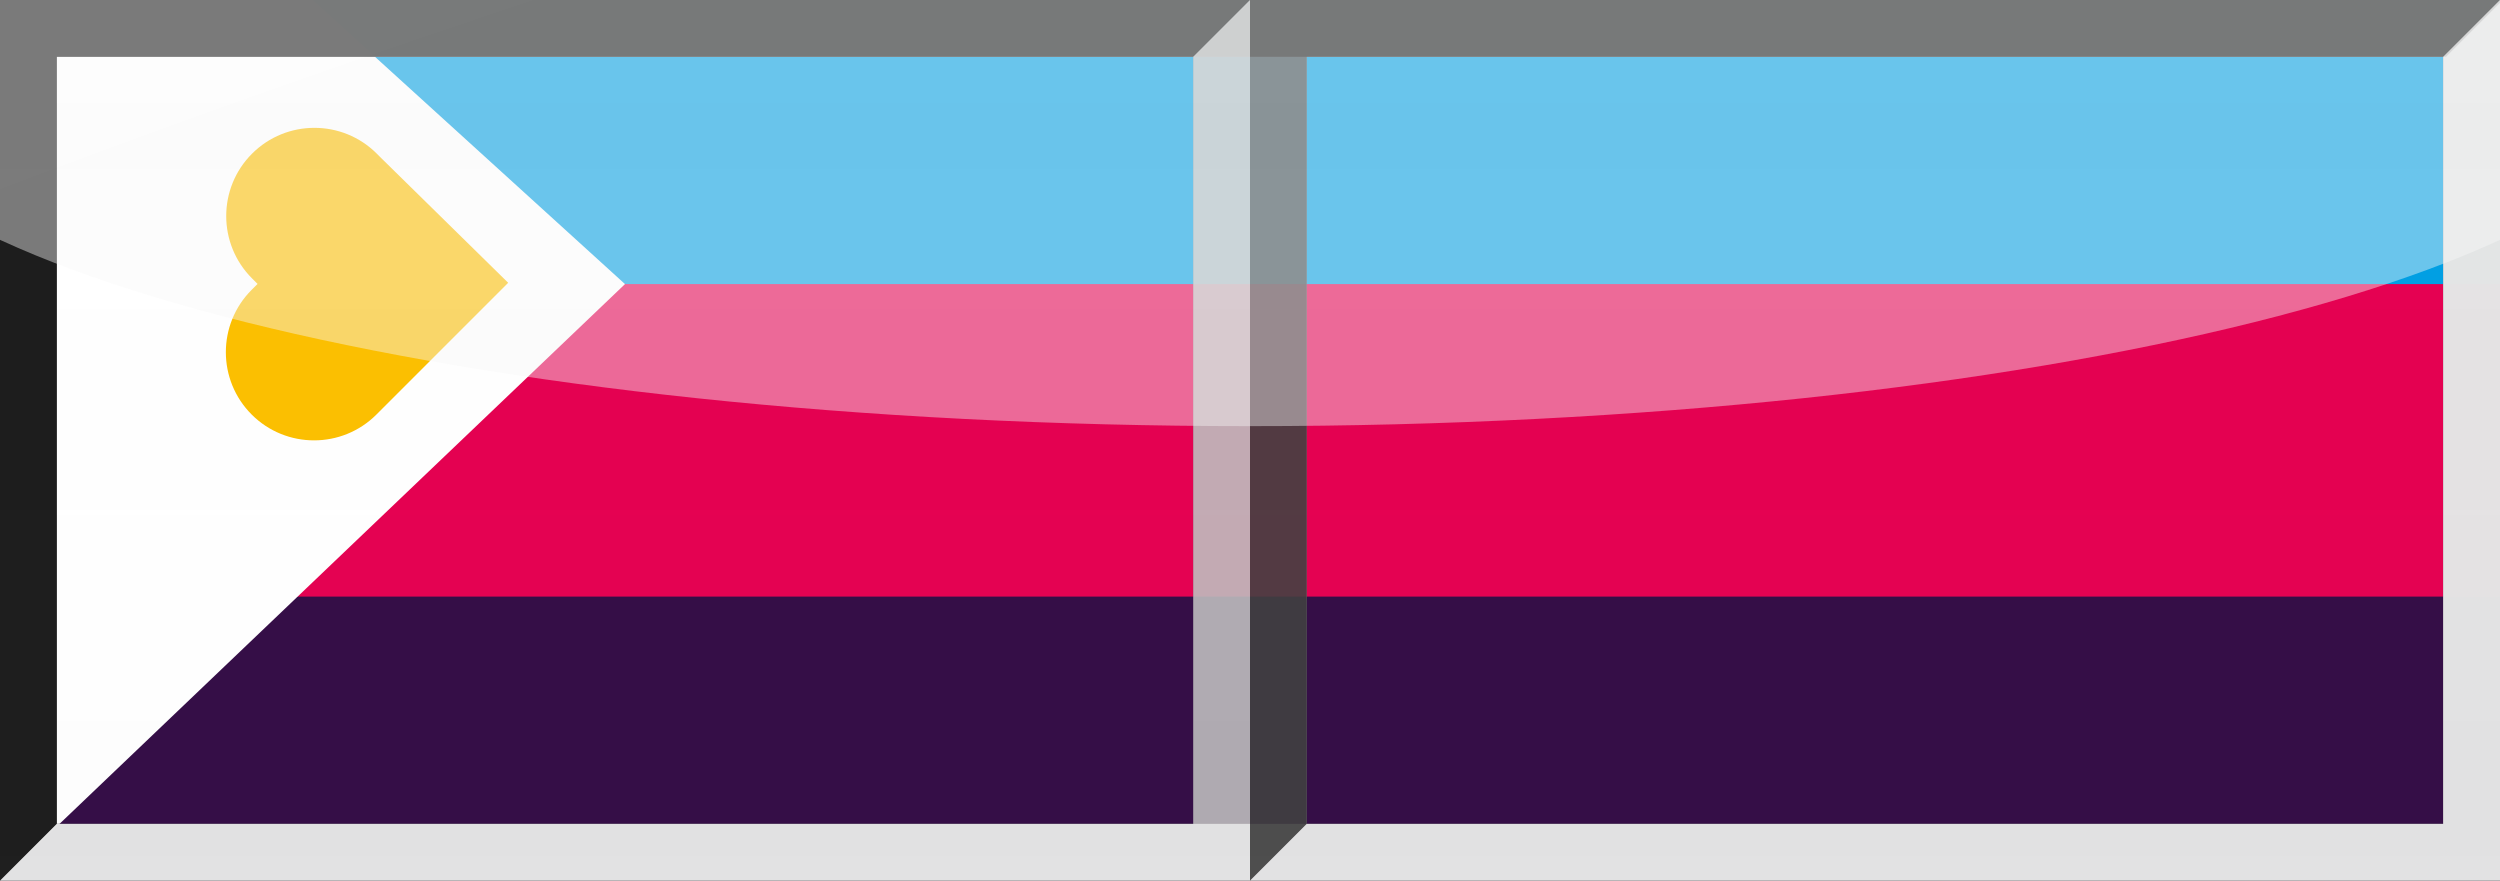
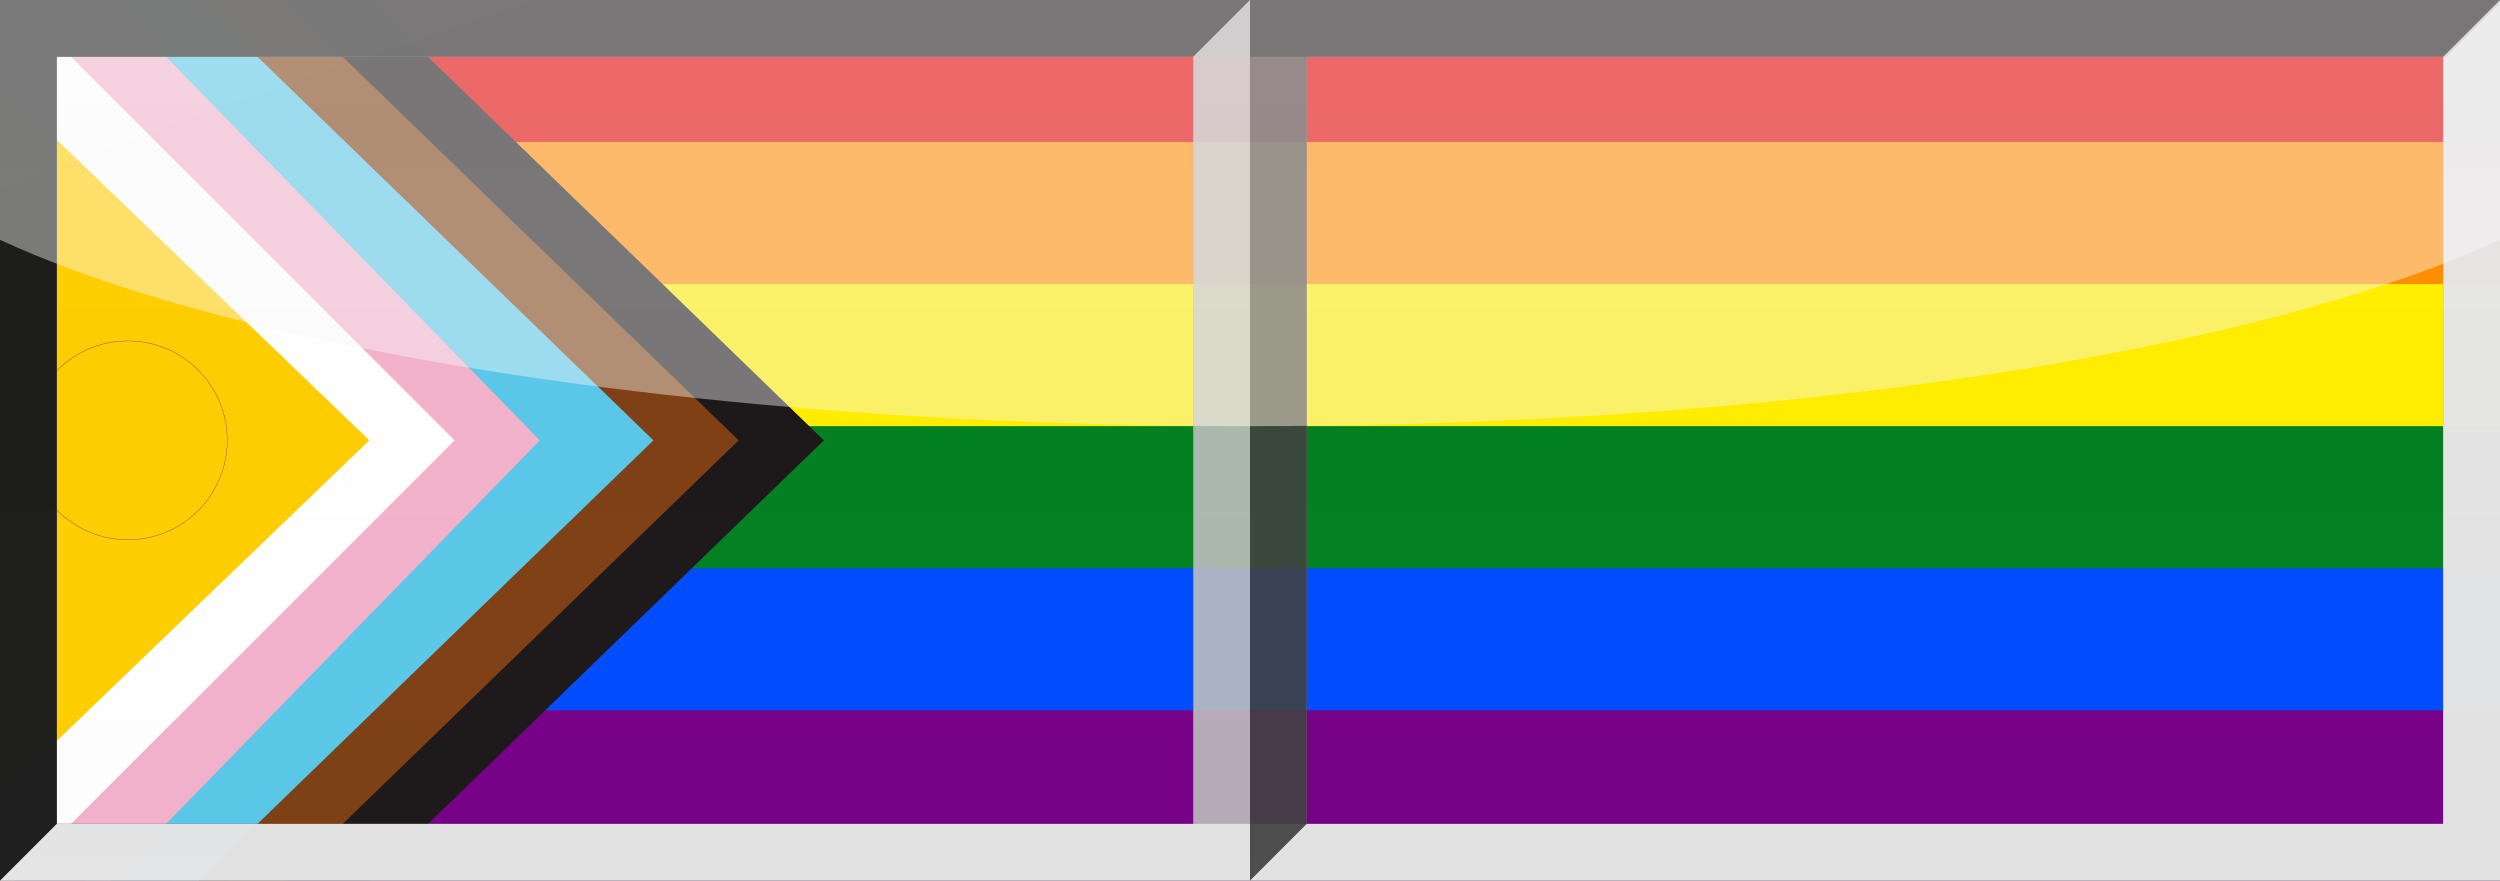
<svg xmlns="http://www.w3.org/2000/svg" width="88" height="31" version="1.1" viewBox="0 0 88 31" xml:space="preserve">
  <g id="flags" stroke-width=".01">
    <g id="trans">
      <path id="trans-5" d="m0 0h88v31h-88z" fill="#5bcefa" />
      <path id="trans-4" d="m0 0h88v25h-88z" fill="#f5a9b8" />
      <path id="trans-3" d="m0 0h88v19h-88z" fill="#fff" />
      <path id="trans-2" d="m0 0h88v12h-88z" fill="#f5a9b8" />
      <path id="trans-1" d="m0 0h88v6h-88z" fill="#5bcefa" />
    </g>
    <g id="lesbi">
      <path id="lesbi-5" d="m0 0h88v31h-88z" fill="#a20160" />
      <path id="lesbi-4" d="m0 0h88v25h-88z" fill="#d161a2" />
      <path id="lesbi-3" d="m0 0h88v19h-88z" fill="#fff" />
      <path id="lesbi-2" d="m0 0h88v12h-88z" fill="#fd9855" />
      <path id="lesbi-1" d="m0 0h88v6h-88z" fill="#d62e02" />
    </g>
    <g id="enby">
      <path id="enby-4" d="m0 0h88v31h-88z" fill="#000" />
      <path id="enby-3" d="m0 0h88v23h-88z" fill="#9d59d2" />
      <path id="enby-2" d="m0 0h88v16h-88z" fill="#fff" />
      <path id="enby-1" d="m0 0h88v8h-88z" fill="#fff430" />
    </g>
    <g id="bi">
      <path id="bi-3" d="m0 0h88v31h-88z" fill="#0038a8" />
      <path id="bi-2" d="m0 0h88v19h-88z" fill="#9b4f96" />
      <path id="bi-1" d="m0 0h88v12h-88z" fill="#d60270" />
    </g>
    <g id="rainbow">
      <path id="rainbow-6" d="m0 0h88v31h-88z" fill="#770088" />
      <path id="rainbow-5" d="m0 0h88v25h-88z" fill="#004cff" />
      <path id="rainbow-4" d="m0 0h88v20h-88z" fill="#028121" />
      <path id="rainbow-3" d="m0 0h88v15h-88z" fill="#ffee00" />
      <path id="rainbow-2" d="m0 0h88v10h-88z" fill="#ff8d00" />
      <path id="rainbow-1" d="m0 0h88v5h-88z" fill="#e50000" />
    </g>
    <g id="lesbi-7">
      <path id="lesbi-7-7" d="m0 0h88v31h-88z" fill="#a30262" />
      <path id="lesbi-7-6" d="m0 0h88v27h-88z" fill="#b55690" />
      <path id="lesbi-7-5" d="m0 0h88v22h-88z" fill="#d162a4" />
      <path id="lesbi-7-4" d="m0 0h88v18h-88z" fill="#fff" />
      <path id="lesbi-7-3" d="m0 0h88v13h-88z" fill="#ff9a56" />
      <path id="lesbi-7-2" d="m0 0h88v9h-88z" fill="#ef7627" />
      <path id="lesbi-7-1" d="m0 0h88v4h-88z" fill="#d52d00" />
    </g>
    <g id="gay">
      <path id="gay-5" d="m0 0h88v31h-88z" fill="#3d1a78" />
      <path id="gay-4" d="m0 0h88v25h-88z" fill="#7bade2" />
      <path id="gay-3" d="m0 0h88v19h-88z" fill="#fff" />
      <path id="gay-2" d="m0 0h88v12h-88z" fill="#98e8c1" />
      <path id="gay-1" d="m0 0h88v6h-88z" fill="#078d70" />
    </g>
    <g id="gay-7">
      <path id="gay-7-1" d="m0 0h88v31h-88z" fill="#3D1A78" />
      <path id="gay-7-2" d="m0 0h88v27h-88z" fill="#5049CC" />
      <path id="gay-7-3" d="m0 0h88v22h-88z" fill="#7BADE2" />
      <path id="gay-7-4" d="m0 0h88v18h-88z" fill="#fff" />
      <path id="gay-7-5" d="m0 0h88v13h-88z" fill="#98E8C1" />
      <path id="gay-7-6" d="m0 0h88v9h-88z" fill="#26CEAA" />
      <path id="gay-7-7" d="m0 0h88v4h-88z" fill="#078D70" />
    </g>
    <g id="agender">
      <path id="agender-7" d="m0 0h88v31h-88z" fill="#000" />
      <path id="agender-6" d="m0 0h88v27h-88z" fill="#bababa" />
      <path id="agender-5" d="m0 0h88v22h-88z" fill="#fff" />
      <path id="agender-4" d="m0 0h88v18h-88z" fill="#baf484" />
      <path id="agender-3" d="m0 0h88v13h-88z" fill="#fff" />
      <path id="agender-2" d="m0 0h88v9h-88z" fill="#bababa" />
      <path id="agender-1" d="m0 0h88v4h-88z" fill="#000" />
    </g>
    <g id="fluid">
      <path id="fluid-5" d="m0 0h88v31h-88z" fill="#303cbe" />
      <path id="fluid-4" d="m0 0h88v25h-88z" fill="#000" />
      <path id="fluid-3" d="m0 0h88v19h-88z" fill="#bf12d7" />
      <path id="fluid-2" d="m0 0h88v12h-88z" fill="#fff" />
      <path id="fluid-1" d="m0 0h88v6h-88z" fill="#fe76a2" />
    </g>
    <g id="intersex">
      <path id="intersex-2" d="m0 0h88v31h-88z" fill="#ffd800" />
      <circle id="intersex-1" cx="44" cy="15.5" r="9" fill="none" stroke="#7902aa" stroke-width="3.5" />
    </g>
    <g id="intersex-double">
      <path id="intersex-double-3" d="m0 0h88v31h-88z" fill="#ffd800" />
      <circle id="intersex-double-2" cx="22" cy="15.5" r="9" fill="none" stroke="#7902aa" stroke-width="3.5" />
      <circle id="intersex-double-1" cx="66" cy="15.5" r="9" fill="none" stroke="#7902aa" stroke-width="3.5" />
    </g>
    <g id="ace">
      <path id="ace-4" d="m0 0h88v31h-88z" fill="#810081" />
      <path id="ace-3" d="m0 0h88v23h-88z" fill="#fff" />
      <path id="ace-2" d="m0 0h88v16h-88z" fill="#a4a4a4" />
      <path id="ace-1" d="m0 0h88v8h-88z" fill="#000" />
    </g>
    <g id="aro">
      <path id="aro-5" d="m0 0h88v31h-88z" fill="#000" />
      <path id="aro-4" d="m0 0h88v25h-88z" fill="#ababab" />
      <path id="aro-3" d="m0 0h88v19h-88z" fill="#fff" />
      <path id="aro-2" d="m0 0h88v12h-88z" fill="#a8d47a" />
      <path id="aro-1" d="m0 0h88v6h-88z" fill="#3ba740" />
    </g>
    <g id="aroace">
      <path id="aroace-5" d="m0 0h88v31h-88z" fill="#1e3f54" />
      <path id="aroace-4" d="m0 0h88v25h-88z" fill="#45bcee" />
      <path id="aroace-3" d="m0 0h88v19h-88z" fill="#fff" />
      <path id="aroace-2" d="m0 0h88v12h-88z" fill="#f6d317" />
      <path id="aroace-1" d="m0 0h88v6h-88z" fill="#ef9007" />
    </g>
    <g id="neptunic">
      <path id="neptunic-6" d="m0 0h88v31h-88z" fill="#9799EF" />
      <path id="neptunic-5" d="m0 0h88v25h-88z" fill="#99B0EA" />
      <path id="neptunic-4" d="m0 0h88v20h-88z" fill="#A1E6EF" />
      <path id="neptunic-3" d="m0 0h88v15h-88z" fill="#74E9D4" />
      <path id="neptunic-2" d="m0 0h88v10h-88z" fill="#3AD5C8" />
      <path id="neptunic-1" d="m0 0h88v5h-88z" fill="#039BBA" />
    </g>
    <g id="genderfae">
      <path id="genderfae-7" d="m0 0h88v31h-88z" fill="#ab7edd" />
      <path id="genderfae-6" d="m0 0h88v27h-88z" fill="#db8ae3" />
      <path id="genderfae-5" d="m0 0h88v22h-88z" fill="#fca3c4" />
      <path id="genderfae-4" d="m0 0h88v18h-88z" fill="#fff" />
      <path id="genderfae-3" d="m0 0h88v13h-88z" fill="#faf9ce" />
      <path id="genderfae-2" d="m0 0h88v9h-88z" fill="#c2deae" />
      <path id="genderfae-1" d="m0 0h88v4h-88z" fill="#95c4a4" />
    </g>
    <g id="pan">
      <path id="pan-3" d="m0 0h88v31h-88z" fill="#1ab3ff" />
      <path id="pan-2" d="m0 0h88v21h-88z" fill="#ffd700" />
      <path id="pan-1" d="m0 0h88v10h-88z" fill="#ff1c8d" />
    </g>
    <g id="polysexual">
      <path id="polysexual-3" d="m0 0h88v31h-88z" fill="#1594F6" />
      <path id="polysexual-2" d="m0 0h88v21h-88z" fill="#01D66A" />
      <path id="polysexual-1" d="m0 0h88v10h-88z" fill="#F714BA" />
    </g>
    <g id="demi">
      <path id="demi-3" d="m0 0h88v31h-88z" fill="#D2D2D2" />
      <path id="demi-2" d="m0 0h88v19h-88z" fill="#6E0070" />
      <path id="demi-1" d="m0 0h88v12h-88z" fill="#fff" />
      <path id="demi-quad" d="M0 0l31 15.5L0 31" fill="#000" />
    </g>
    <g id="genderqueer">
      <path id="genderqueer-3" d="m0 0h88v31h-88z" fill="#49821e" />
      <path id="genderqueer-2" d="m0 0h88v21h-88z" fill="#fff" />
      <path id="genderqueer-1" d="m0 0h88v10h-88z" fill="#b57fdd" />
    </g>
    <g id="poly">
      <path id="poly-3" d="m0 0h88v31h-88z" fill="#340c46" />
      <path id="poly-2" d="m0 0h88v21h-88z" fill="#e50051" />
      <path id="poly-1" d="m0 0h88v10h-88z" fill="#009fe3" />
      <path id="poly-quad" d="m0 0h11l11 10-22 21z" fill="#fff" />
      <path id="poly-heart" d="m8.872 5.409c-1.212 1.212-1.212 3.179 0 4.391l0.194 0.194s-0.207 0.207-0.207 0.207c-1.212 1.212-1.212 3.179 0 4.391 1.212 1.212 3.179 1.212 4.391 0l0.207-0.207 4.391-4.391 0.04-0.04-4.419-4.34-0.012-0.011-0.194-0.194c-1.212-1.212-3.179-1.212-4.391 0z" fill="#fcbf00" />
+     </g>
+     <g id="progress">
+       <path id="path1" fill="#770088" stroke="none" d="M 0 0 L 88 0 L 88 31 L 0 31 Z" />
+       <path id="path2" fill="#004cff" stroke="none" d="M 0 0 L 88 0 L 88 25 L 0 25 Z" />
+       <path id="path3" fill="#028121" stroke="none" d="M 0 0 L 88 0 L 88 20 L 0 20 Z" />
+       <path id="path4" fill="#ffee00" stroke="none" d="M 0 0 L 88 0 L 88 15 L 0 15 Z" />
+       <path id="path5" fill="#ff8d00" stroke="none" d="M 0 0 L 88 0 L 88 10 L 0 10 Z" />
+       <path id="path6" fill="#e50000" stroke="none" d="M 0 0 L 88 0 L 88 5 L 0 5 Z" />
+       <path id="chevron-5" fill="#000000" fill-rule="evenodd" stroke="none" d="M 0 31 L 0 0 L 8 0 L 24 15.5 L 8 31 L 0 31 Z" />
+       <path id="chevron-4" fill="#613917" fill-rule="evenodd" stroke="none" d="M 0 31 L 0 0 L 4 0 L 20 15.5 L 4 31 L 0 31 Z" />
+       <path id="chevron-3" fill="#7dc1e9" fill-rule="evenodd" stroke="none" d="M 0 2e-06 L 16 15.5 L 0 31 L 0 2e-06 Z" />
+       <path id="chevron-2" fill="#f398c0" fill-rule="evenodd" stroke="none" d="M 0 4 L 12 15.5 L 0 27 L 0 4 Z" />
+       <path id="chevron-1" fill="#ffffff" fill-rule="evenodd" stroke="none" d="M 0 8 L 8 15.5 L 0 23 L 0 8 Z" />
+     </g>
+     <g id="global-inclusive">
+       <path id="path7" fill="#770088" stroke="none" d="M 0 0 L 88 0 L 88 31 L 0 31 Z" />
+       <path id="path8" fill="#004cff" stroke="none" d="M 0 0 L 88 0 L 88 25 L 0 25 Z" />
+       <path id="path9" fill="#028121" stroke="none" d="M 0 0 L 88 0 L 88 20 L 0 20 Z" />
+       <path id="path10" fill="#ffee00" stroke="none" d="M 0 0 L 88 0 L 88 15 L 0 15 Z" />
+       <path id="path11" fill="#ff8d00" stroke="none" d="M 0 0 L 88 0 L 88 10 L 0 10 Z" />
+       <path id="path12" fill="#e50000" stroke="none" d="M 0 0 L 88 0 L 88 5 L 0 5 Z" />
+       <path id="chevron-6" fill="#1c1718" fill-rule="evenodd" stroke="none" d="M 5 31 L 5 0 L 13 0 L 29 15.5 L 13 31 L 5 31 Z" />
+       <path id="path13" fill="#7e4013" fill-rule="evenodd" stroke="none" d="M 6 31 L 6 0 L 10 0 L 26 15.5 L 10 31 L 6 31 Z" />
+       <path id="path14" fill="#5ac8e9" fill-rule="evenodd" stroke="none" d="M 3 31 L 3 0 L 7 0 L 23 15.5 L 7 31 L 3 31 Z" />
+       <path id="path15" fill="#f3b2cb" fill-rule="evenodd" stroke="none" d="M 0 31 L 0 0 L 3.897 0 L 19 15.5 L 3.897 31 L 0 31 Z" />
+       <path id="path16" fill="#ffffff" fill-rule="evenodd" stroke="none" d="M 0 31 L 0 0 L 0.5 0 L 16 15.5 L 0.5 31 L 0 31 Z" />
+       <path id="path17" fill="#ffce00" fill-rule="evenodd" stroke="none" d="M 0 3 L 13 15.5 L 0 28 L 0 3 Z" />
+       <path id="circle" fill="none" stroke="#50008e" stroke-linecap="round" stroke-linejoin="round" d="M 8 15.5 C 8 13.567 6.433 12 4.5 12 C 2.567 12 1 13.567 1 15.5 C 1 17.433 2.567 19 4.5 19 C 6.433 19 8 17.433 8 15.5 Z" />
    </g>
  </g>
  <g id="clips" display="none">
    <rect id="half" width="44" height="31" />
    <path id="75-degree" d="m0 0h53.7l-19.4 31h-34.3z" />
    <path id="45-degree" d="m0 0h72.5l-57 31h-15.5z" />
    <path id="diagonal" d="m88 0-88 31v-31z" />
    <path id="75-degree-alt" d="m0 0h34.3l19.4 31h-53.7z" />
    <path id="45-degree-alt" d="m0 0h15.5l57 31h-72.5z" />
    <path id="diagonal-alt" d="m0 31v-31l88 31z" />
    <rect id="bottom-half" width="88" height="16" />
    <path id="diamond" d="m44 0 16 15.5-16 15.5-16-15.5z" />
    <path id="heart" d="m55.943 4.973c-3.153-3.153-8.268-3.153-11.422-4.5e-6l-0.504 0.504-0.537-0.537c-3.153-3.153-8.268-3.153-11.422-4.5e-6 -3.153 3.153-3.153 8.268-2e-6 11.422l0.537 0.537 11.422 11.422 0.104 0.104 11.288-11.495 0.029-0.03 0.504-0.504c3.153-3.153 3.153-8.268 1.9e-5 -11.422z" />
    <path id="heart-split" d="m0 0v31h44v-2.695l-11.404-11.406-0.539-0.537c-3.153-3.154-3.153-8.269 0-11.422 3.154-3.153 8.269-3.153 11.422 0l0.521 0.52v-5.459zm44 5.459v22.846l0.121 0.121 11.287-11.496 0.533-0.533c3.153-3.153 3.153-8.268 0-11.422l2e-3 -0.002c-3.153-3.153-8.268-3.153-11.422 0l-0.504 0.504z" />
    <path id="star" transform="matrix(1.0522 0 0 1.0522 -2.2953 1.3539)" d="m44 0 3.35 10.389 10.915-0.024-8.845 6.397 3.396 10.374-8.817-6.435-8.817 6.435 3.396-10.374-8.845-6.397 10.915 0.024z" />
    <path id="triangle" d="M 44,15.5 0,31 V 0 Z" />
  </g>
  <g id="overlays">
    <g id="outset">
      <path id="outset-2" d="m0 6e-8h2v29l-2 2zm0 0h88l-2 2h-86z" fill="#fff" fill-opacity=".667" />
      <path id="outset-1" d="m86 2 2-2v31h-2zm-84 27h86v2h-88z" fill="#000" fill-opacity=".667" />
    </g>
    <g id="outset-double">
      <path id="outset-double-4" d="m0 6e-8h2v29l-2 2zm0 0 44-6e-8 -2 2-42 1e-7z" fill="#fff" fill-opacity=".667" />
      <path id="outset-double-3" d="m44 0h2v29l-2 2zm0 0 44.1-1e-7 -2 2-42 1e-7z" fill="#fff" fill-opacity=".667" />
      <path id="outset-double-2" d="m86 2 2-2v31h-2zm-40 27h42v2h-44z" fill="#000" fill-opacity=".667" />
      <path id="outset-double-1" d="m42 2 2-2v31h-2zm-40 27h42v2h-44z" fill="#000" fill-opacity=".667" />
    </g>
    <g id="outset-invert">
      <path id="outset-invert-2" d="m0 6e-8h2v29l-2 2zm0 0h88l-2 2h-86z" fill="#000" fill-opacity=".667" />
      <path id="outset-invert-1" d="m86 2 2-2v31h-2zm-84 27h86v2h-88z" fill="#fff" fill-opacity=".667" />
    </g>
    <g id="outset-double-invert">
      <path id="outset-double-invert-4" d="m0 6e-8h2v29l-2 2zm0 0 44-6e-8 -2 2-42 1e-7z" fill="#000" fill-opacity=".667" />
      <path id="outset-double-invert-3" d="m44 0h2v29l-2 2zm0 0 44.1-1e-7 -2 2-42 1e-7z" fill="#000" fill-opacity=".667" />
      <path id="outset-double-invert-2" d="m86 2 2-2v31h-2zm-40 27h42v2h-44z" fill="#fff" fill-opacity=".667" />
      <path id="outset-double-invert-1" d="m42 2 2-2v31h-2zm-40 27h42v2h-44z" fill="#fff" fill-opacity=".667" />
    </g>
    <g id="gloss">
      <radialGradient id="GlossCircle" cx="44" cy="1.312" r="64" gradientTransform="matrix(.78125 0 0 .19531 9.625 2.2437)">
        <stop id="stop1" stop-color="#c5c5c5" stop-opacity=".328" offset="0" />
        <stop id="stop2" stop-color="#fff" stop-opacity=".436" offset="1" />
      </radialGradient>
      <linearGradient id="GlossBG" x2="88" y1="15.5" y2="15.5" gradientTransform="matrix(.35227 0 0 2.8387 -1.321e-7 -88)">
        <stop id="stop10" stop-color="#9c9c9c" stop-opacity="0" offset="0" />
        <stop id="stop9" stop-color="#4a4a4a" stop-opacity=".52" offset="1" />
      </linearGradient>
      <ellipse id="path1" cx="44" cy="2.5" rx="50" ry="12.5" fill="url(#GlossCircle)" />
      <rect id="rect1" transform="rotate(90)" y="-88" width="31" height="88" fill="url(#GlossBG)" />
    </g>
  </g>
</svg>
